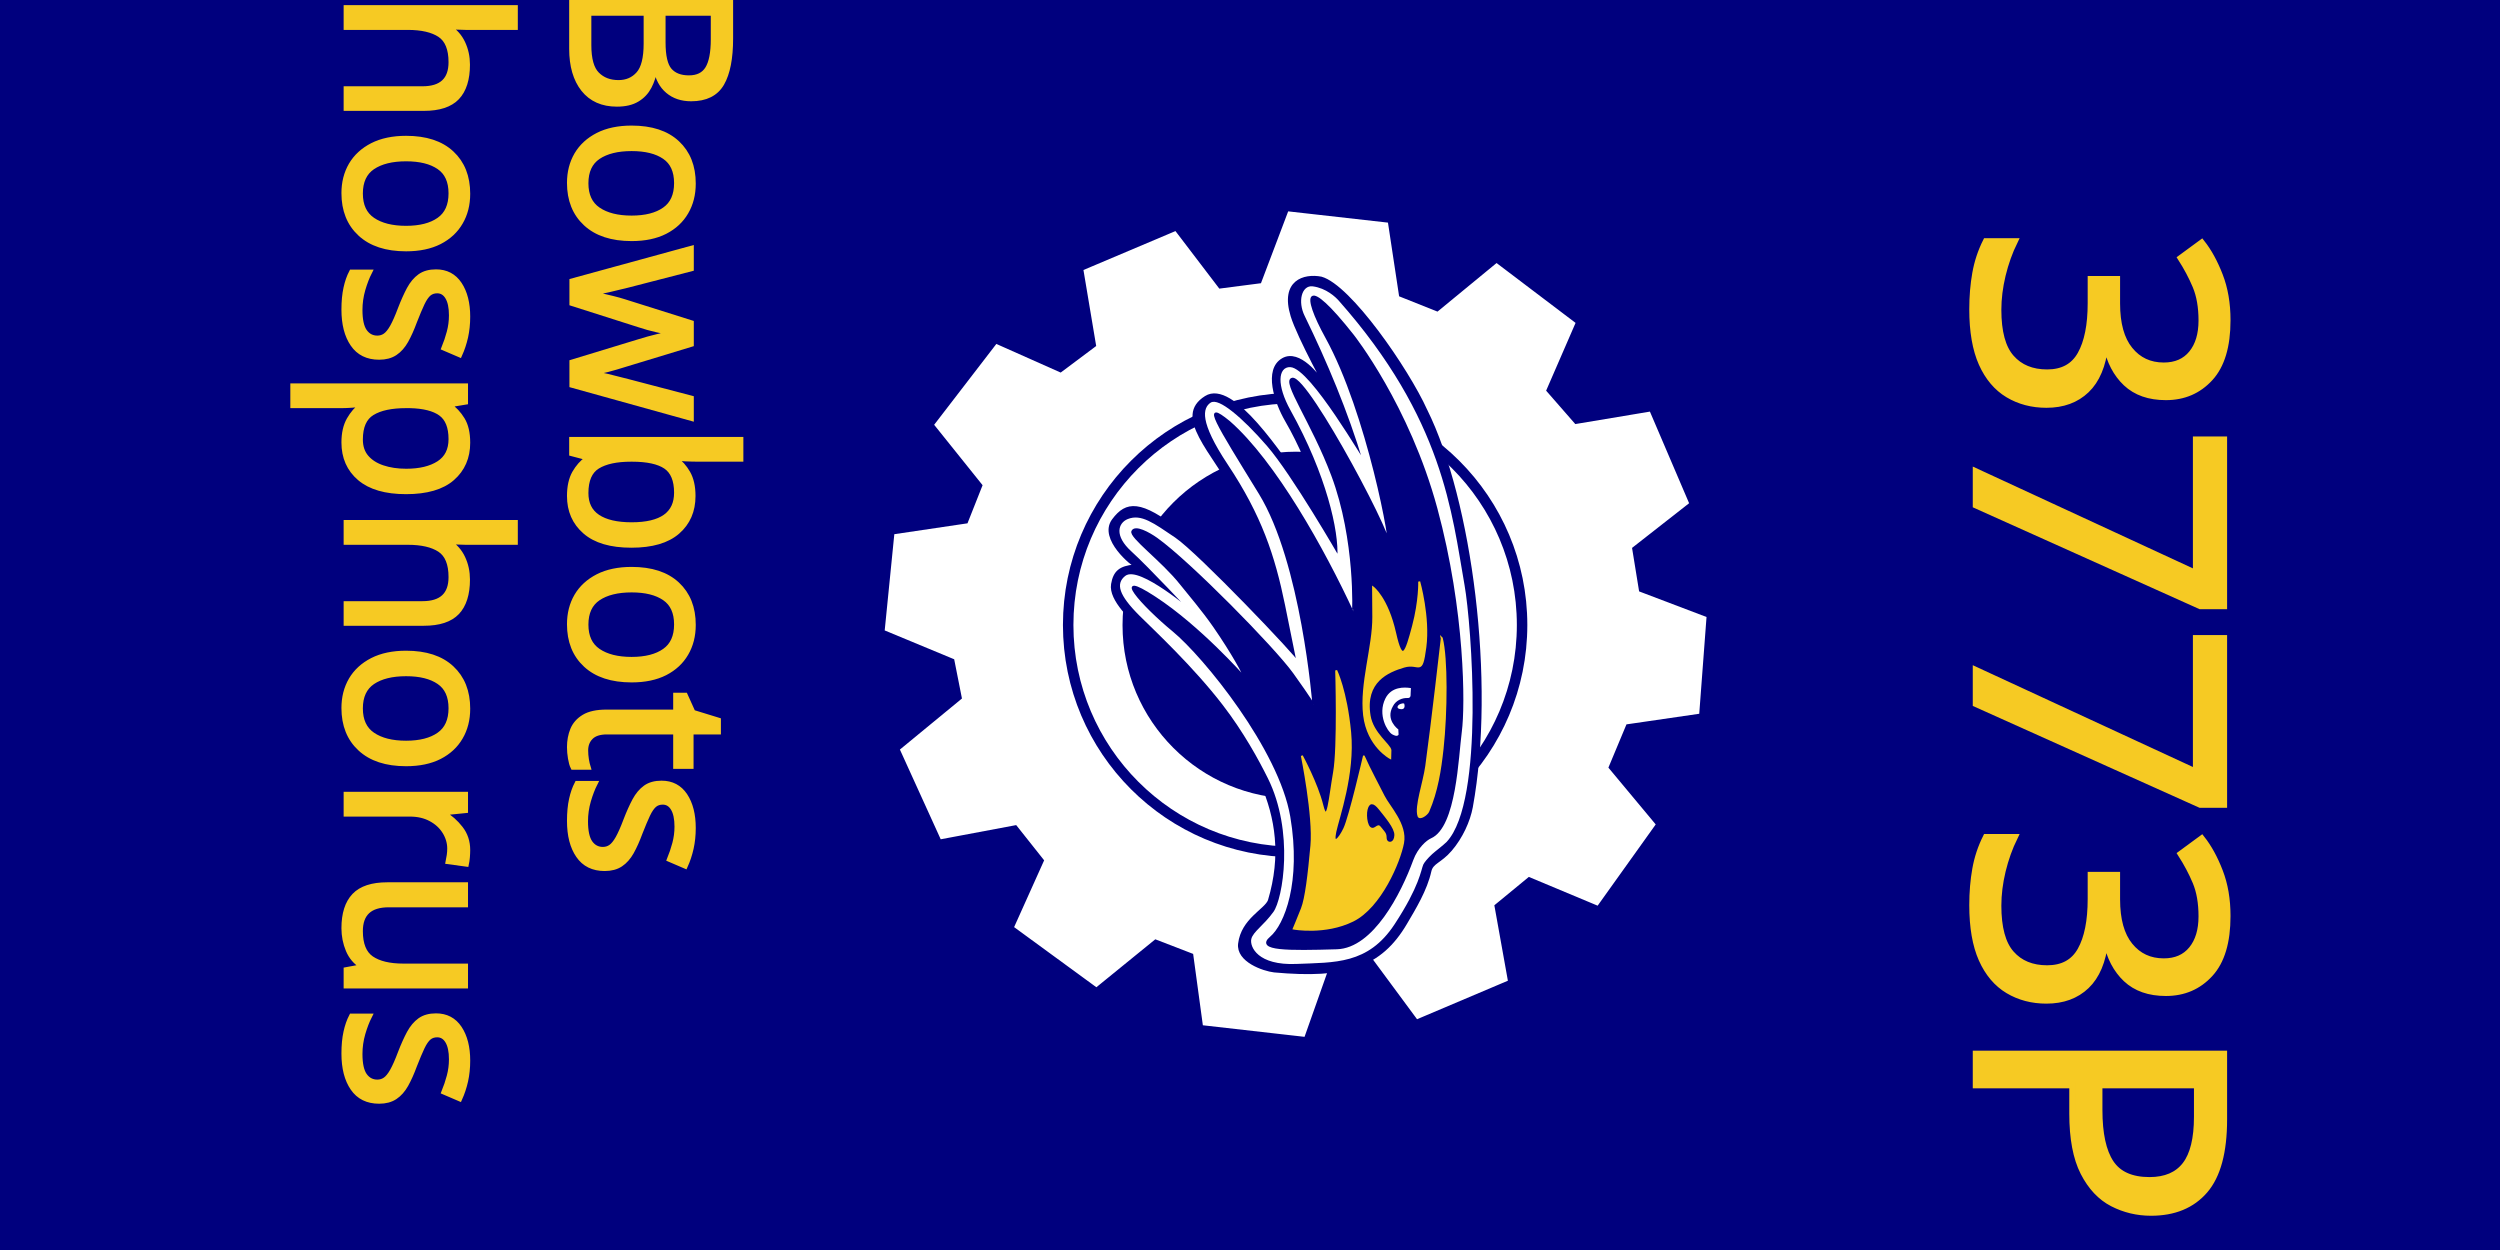
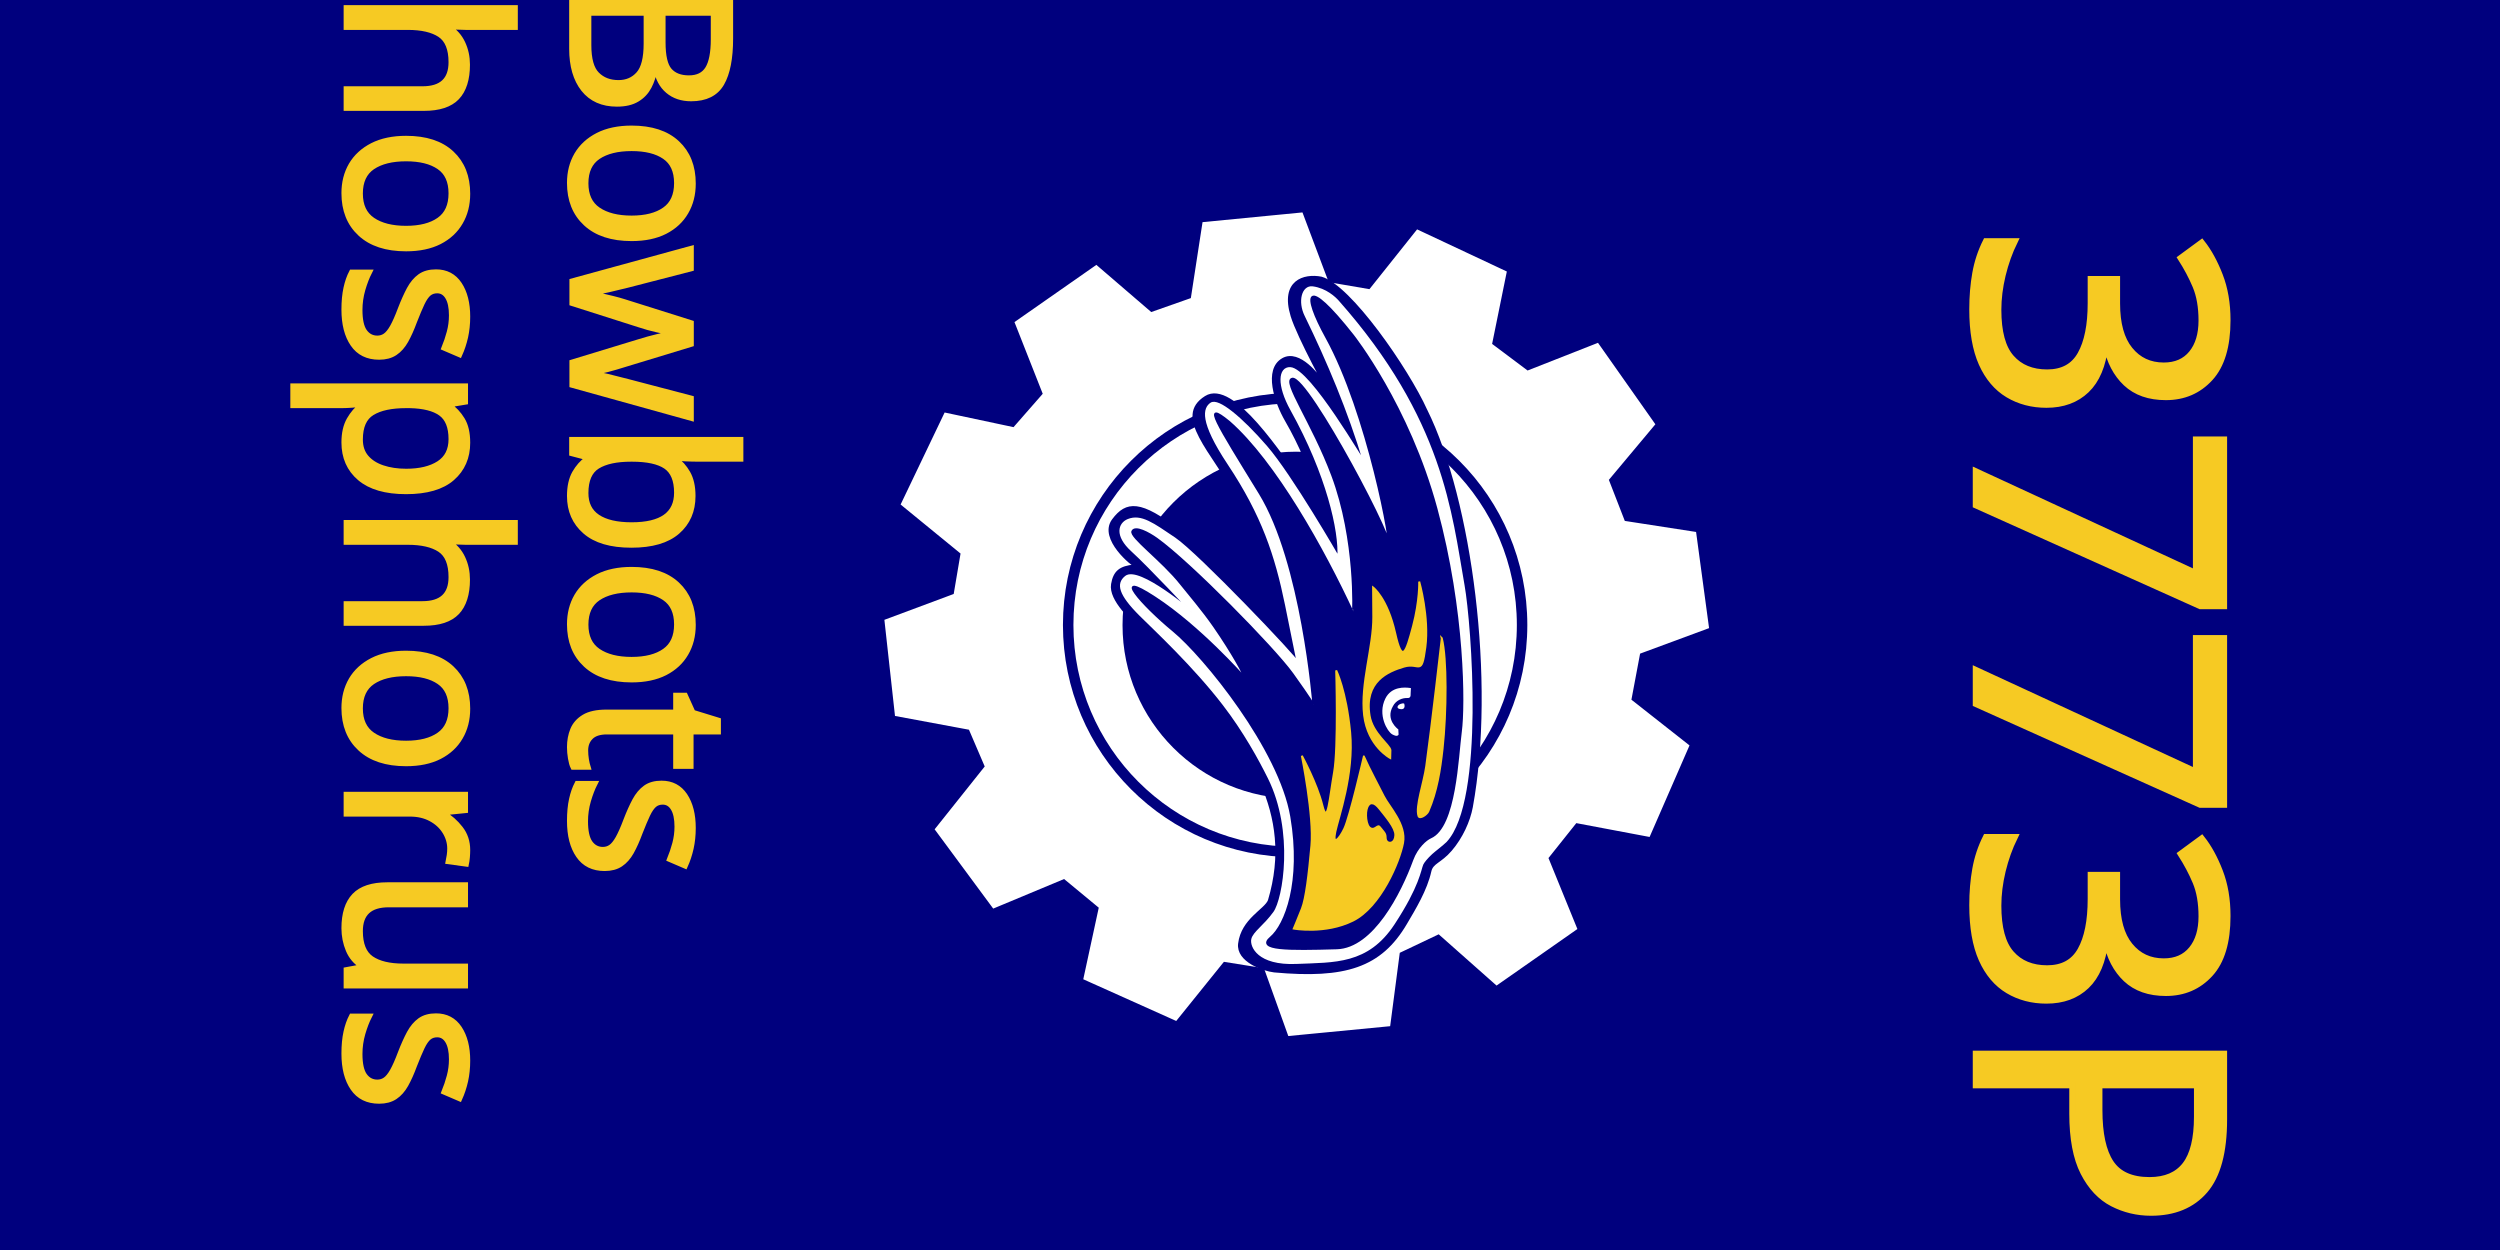
<svg xmlns="http://www.w3.org/2000/svg" version="1.1" id="svg2" width="480" height="240" viewBox="0 0 480 240">
  <defs id="defs6" />
  <g id="g8" transform="translate(2.558833,-0.04584074)">
    <rect style="vector-effect:non-scaling-stroke;fill:#00007e;fill-opacity:1;stroke:#00007e;stroke-width:0.003;stroke-opacity:1;-inkscape-stroke:hairline" id="rect18011" width="240" height="480" x="0.046" y="-477.441" transform="rotate(90)" />
    <text xml:space="preserve" style="font-style:normal;font-variant:normal;font-weight:normal;font-stretch:normal;font-size:66.667px;line-height:1.25;font-family:Dyuthi;-inkscape-font-specification:Dyuthi;fill:#f6ca23;fill-opacity:1;stroke:#f6ca23;stroke-width:1.223;stroke-opacity:1" x="43.386" y="-376.823" id="text27376" transform="rotate(90)">
      <tspan id="tspan27374" x="43.386" y="-376.823" style="font-style:normal;font-variant:normal;font-weight:normal;font-stretch:normal;font-size:66.667px;font-family:'Codename Coder Free 4F';-inkscape-font-specification:'Codename Coder Free 4F';fill:#f6ca23;fill-opacity:1;stroke:#f6ca23;stroke-width:1.223;stroke-opacity:1">3773P</tspan>
    </text>
    <text xml:space="preserve" style="font-style:normal;font-variant:normal;font-weight:normal;font-stretch:normal;font-size:42.667px;line-height:1;font-family:Dyuthi;-inkscape-font-specification:Dyuthi;text-align:center;text-anchor:middle;fill:#f6ca23;fill-opacity:1;stroke:#f6ca23;stroke-width:1.005;stroke-opacity:1" x="120.473" y="-107.226" id="text27376-3" transform="rotate(90)">
      <tspan id="tspan27374-6" x="120.473" y="-107.226" style="font-style:normal;font-variant:normal;font-weight:normal;font-stretch:normal;font-size:42.667px;font-family:'Codename Coder Free 4F';-inkscape-font-specification:'Codename Coder Free 4F';text-align:center;text-anchor:middle;fill:#f6ca23;fill-opacity:1;stroke:#f6ca23;stroke-width:1.005;stroke-opacity:1">Bowbots</tspan>
      <tspan x="120.473" y="-63.923" style="font-style:normal;font-variant:normal;font-weight:normal;font-stretch:normal;font-size:42.667px;font-family:'Codename Coder Free 4F';-inkscape-font-specification:'Codename Coder Free 4F';text-align:center;text-anchor:middle;fill:#f6ca23;fill-opacity:1;stroke:#f6ca23;stroke-width:1.005;stroke-opacity:1" id="tspan408">Phosphorus</tspan>
    </text>
    <g id="g440" transform="rotate(90,233.0915,236.3292)">
-       <path style="fill:#ffffff;stroke:#ffffff;stroke-width:0.572px;stroke-linecap:butt;stroke-linejoin:miter;stroke-opacity:1" d="m 101.885,158.935 8.678,-1.409 4.9,-12.899 18.138,1.366 2.028,13.907 8.616,3.597 10.867,-9.053 15.235,10.888 -5.502,13.16 5.663,6.884 14.425,-2.588 7.214,17.022 -11.906,8.799 2.001,8.382 13.328,4.71 -2.168,19.077 -13.65,1.856 -2.925,7.58 9.171,11.272 -11.277,15.428 -12.771,-5.742 -7.037,5.581 2.715,14.443 -16.824,7.651 -9.771,-11.876 -7.85,1.555 -5.515,13.286 -18.045,-1.803 -2.078,-13.992 -7.628,-3.021 -11.553,9.264 -15.169,-11.668 5.477,-12.302 -5.306,-7.089 -14.541,2.437 -7.301,-17.253 11.004,-8.386 -1.08,-8.33 -13.75,-5.209 2.114,-18.719 14.092,-2.133 3.061,-7.681 -9.291,-11.294 11.223,-14.811 12.971,5.635 6.669,-5.824 -2.381,-14.263 17.182,-7.349 z" id="path21529" />
+       <path style="fill:#ffffff;stroke:#ffffff;stroke-width:0.572px;stroke-linecap:butt;stroke-linejoin:miter;stroke-opacity:1" d="m 88.886,163.405 8.196,-3.182 2.111,-13.636 18.026,-2.435 4.875,13.181 9.175,1.727 8.747,-11.115 17.166,7.482 -2.646,14.017 6.97,5.556 13.572,-5.53 10.596,15.151 -9.817,11.082 3.7,7.783 14.017,1.836 1.846,19.111 -12.966,4.654 -1.285,8.022 11.314,9.119 -7.823,17.435 -13.686,-2.961 -5.723,6.922 5.658,13.563 -14.866,10.982 -12.027,-9.585 -7.355,3.153 -2.632,14.143 -18.025,1.988 -4.942,-13.254 -8.09,-1.369 -9.374,11.463 -17.264,-8.259 2.8,-13.172 -6.664,-5.831 -13.717,5.407 -10.728,-15.358 9.02,-10.491 -2.789,-7.924 -14.532,-2.236 -1.824,-18.749 13.341,-5.016 1.397,-8.15 -11.436,-9.115 7.898,-16.82 13.859,2.815 5.312,-7.083 -5.294,-13.456 15.279,-10.761 z" id="path21529" />
      <circle style="fill:none;stroke:#00007e;stroke-width:2.011;stroke-miterlimit:4;stroke-dasharray:none;stroke-opacity:1" id="path22034" cx="116.808" cy="223.314" r="43.575" />
      <circle style="vector-effect:non-scaling-stroke;fill:#00007e;fill-opacity:1;stroke:#00007e;stroke-width:0.002;stroke-opacity:1;-inkscape-stroke:hairline" id="path21555" cx="116.845" cy="223.142" r="33.311" />
      <g id="g6181" transform="matrix(0.3777033,0,0,0.3777033,-1.300908,104.8384)">
        <path style="fill:#00007e;fill-opacity:1;stroke:#00007e;stroke-width:1px;stroke-linecap:butt;stroke-linejoin:miter;stroke-opacity:1" d="m 203.49,246.99 c 45.915,-22.758 138.229,-34.772 201.772,-23.14 7.118,1.303 15.501,5.14 21.828,10.567 6.327,5.426 6.323,9.517 10.782,10.509 9.544,2.122 18.95,7.888 26.571,12.372 21.978,12.931 27.658,30.921 24.369,67.013 -0.623,5.422 -5.219,18.938 -14.137,17.848 -12.322,-1.505 -17.167,-13.317 -21.919,-15.147 -45.51,-13.625 -77.783,12.028 -107.067,35.634 -10.842,8.739 -20.122,18.007 -29.486,27.717 -5.872,6.089 -16.143,17.73 -24.252,16.373 -6.424,-1.074 -8.803,-4.117 -9.493,-11.322 0.451,0.249 -13.519,18.12 -23.203,10.876 -9.158,-6.851 -9.812,-13.986 5.723,-33.83 17.434,-22.269 51.043,-50.99 51.043,-50.99 0,0 -41.558,6.263 -67.041,20.647 -25.264,14.261 -42.126,33.106 -52.224,17.105 -8.864,-14.045 30.413,-38.879 44.669,-49.539 14.257,-10.66 17.024,-10.768 17.024,-10.768 0,0 -24.099,4.616 -49.789,19.49 -9.132,5.287 -25.798,10.926 -31.142,1.591 -4.911,-8.579 9.228,-18.729 10.667,-19.693 1.482,-0.994 7.337,-4.156 7.337,-4.156 0,0 -28.995,16 -39.897,19.318 -17.796,5.415 -21.202,-6.304 -19.502,-15.075 4.127,-14.699 46.363,-43.843 67.368,-53.402 z" id="path860" />
        <g id="g846" transform="translate(0.09741646,-0.4563861)">
          <path style="fill:#ffffff;stroke:#ffffff;stroke-width:1px;stroke-linecap:butt;stroke-linejoin:miter;stroke-opacity:1" d="m 331.57,312.862 c -1.676,0 -55.202,50.953 -63.011,62.545 -7.383,10.96 -11.999,17.078 -9.338,23.642 1.796,4.431 7.75,6.648 15.654,-2.067 7.904,-8.715 31.32,-30.564 31.32,-30.564 -0.072,-0.16 -23.344,27.269 -18.131,33.789 3.555,4.447 8.821,3.38 19.622,-7.481 7.188,-7.228 25.527,-26.996 45.288,-42.203 13.614,-10.476 27.727,-18.215 37.299,-22.97 27.214,-13.52 61.626,-7.729 68.476,-2.788 6.795,4.902 10.169,10.389 13.618,11.16 3.448,0.771 12.875,-2.934 12.035,-22.414 -0.836,-19.408 0.362,-36.204 -19.949,-49.522 -19.339,-12.681 -27.416,-13.333 -30.241,-14.534 -1.285,-0.596 -3.453,-2.413 -5.52,-4.664 -1.589,-1.731 -4.34,-5.48 -6.179,-7.326 -20.736,-19.295 -110.057,-12.497 -130.06,-8.964 -36.651,6.472 -84.336,10.655 -144.409,63.842 -1.746,1.546 -6.211,6.212 -7.089,12.891 -0.668,5.084 7.198,7.082 14.264,3.633 23.607,-11.524 48.615,-21.993 74.293,-29.743 1.315,-0.182 -47.133,27.591 -47.493,37.54 -0.198,5.456 8.411,6.496 21.223,-0.629 32.964,-18.333 61.596,-24.675 74.892,-23.872 0,0 -41.598,23.94 -56.291,36.705 -14.693,12.765 -24.259,24.413 -21.82,27.991 2.359,3.459 8.639,5.789 30.701,-8.874 26.057,-17.317 46.43,-24.06 71.724,-29.231 10.263,-2.098 29.121,-5.891 29.121,-5.891 z" id="path2305" />
          <path style="fill:#00007e;fill-opacity:1;stroke:#00007e;stroke-width:1px;stroke-linecap:butt;stroke-linejoin:miter;stroke-opacity:1" d="m 165.462,284.68 c 0,0 35.69,-28.193 87.952,-42.359 52.262,-14.166 100.461,-14.133 113.253,-12.439 12.792,1.694 48.443,2.771 53.934,15.391 1.009,2.318 4.93,6.928 11.362,9.281 17.037,6.232 44.439,20.241 44.984,38.394 0.746,24.848 0.789,41.048 -5.499,33.589 -6.288,-7.459 -28.112,-16.077 -61.464,-10.438 -34.172,5.778 -81.46,44.139 -94.527,60.01 -13.187,16.017 -31.669,32.054 -16.8,9.267 14.869,-22.787 40.256,-45.151 40.256,-45.151 0.002,-0.877 -12.56,6.087 -25.527,15.072 -8.242,5.71 -16.758,13.001 -21.96,17.157 -11.765,9.399 -23.659,25.76 -26.448,24.409 -2.877,-1.393 0.874,-8.326 3.778,-12.39 11.822,-16.545 55.529,-59.554 68.711,-68.999 13.182,-9.445 15.586,-10.631 15.586,-10.631 0,0 -72.239,5.688 -107.429,27.321 -35.476,21.808 -48.041,29.864 -36.281,15.481 20.311,-23.189 64.832,-48.042 97.001,-62.923 0.321,-0.107 -36.874,-1.814 -69.808,10.543 -26.911,10.097 -48.227,25.608 -49.118,20.269 -1.309,-7.844 88.604,-55.545 85.877,-48.905 1.22,-2.307 -68.649,10.553 -106.883,31.646 -22.508,12.417 -32.025,10.916 -0.952,-13.593 z" id="path2340" />
          <path style="fill:#f6ca23;fill-opacity:1;stroke:#f6ca23;stroke-width:1px;stroke-linecap:butt;stroke-linejoin:miter;stroke-opacity:1" d="m 319.333,239.578 c 0,0 43.366,4.916 64.98,7.903 8.485,1.173 20.563,5.561 25.395,3.932 1.745,-0.588 -0.709,-4.245 -2.399,-4.977 -10.165,-4.409 -20.942,-6.073 -31.726,-7.251 -18.64,-2.037 -46.315,-2.193 -56.251,0.394 z" id="path6099" />
          <path style="fill:#f6ca23;fill-opacity:1;stroke:#f6ca23;stroke-width:1px;stroke-linecap:butt;stroke-linejoin:miter;stroke-opacity:1" d="m 379.446,279.199 c 0,0 30.708,7.092 36.629,9.909 5.921,2.817 8.734,6.113 1.603,4.589 -7.131,-1.524 -29.348,-9.553 -50.513,-7.535 -21.166,2.018 -31.463,7.096 -31.463,7.096 0,0 38.998,-1.178 51.818,1.076 12.82,2.254 27.716,3.26 16.701,5.981 -11.016,2.721 -25.145,10.401 -25.145,10.401 0,0 30.745,-6.214 45.639,-4.86 14.894,1.354 26.871,2.784 32.058,4.824 5.188,2.041 10.156,4.139 10.156,4.139 0,0 2.926,-15.849 -4.013,-29.981 -6.939,-14.132 -30.054,-23.793 -39.505,-25.565 -9.451,-1.772 -18.482,7.218 -23.824,9.865 -5.341,2.648 -13.408,7.07 -20.141,10.059 z" id="path6134" />
          <path style="fill:#f6ca23;fill-opacity:1;stroke:#f6ca23;stroke-width:1px;stroke-linecap:butt;stroke-linejoin:miter;stroke-opacity:1" d="m 376.237,265.693 3.977,0.1 c 0,0 -5.976,11.405 -21.786,13.277 -15.81,1.872 -34.912,-4.781 -49.904,-4.673 l -14.992,0.107 c 0,0 5.348,-7.206 23.21,-11.218 15.932,-3.578 9.937,-5.518 -3.576,-9.101 -12.955,-3.436 -22.63,-3.129 -22.63,-3.129 0,0 18.126,-5.123 33.342,-3.124 15.216,1.999 7.513,2.857 9.892,10.893 2.38,8.036 7.412,20.316 24.958,17.451 9.005,-1.47 14.958,-10.389 17.508,-10.581 z" id="path6169" />
          <path style="fill:#ffffff;stroke:#ffffff;stroke-width:1px;stroke-linecap:butt;stroke-linejoin:miter;stroke-opacity:1" d="m 345.1,255.815 c -0.361,2.681 -0.774,9.082 5.099,11.998 8.102,4.023 16.374,-1.117 17.56,-3.285 1.186,-2.168 0.468,-2.484 0.468,-2.484 l -2.316,0.122 c 0,0 -5.002,6.889 -12.323,2.659 -3.167,-1.638 -4.495,-5.092 -4.362,-7.799 0.076,-1.557 -0.921,-0.944 -4.127,-1.212 z" id="path6598" />
          <path style="fill:#ffffff;stroke:none;stroke-width:1px;stroke-linecap:butt;stroke-linejoin:miter;stroke-opacity:1" d="m 352.584,258.694 c 0,0 3.046,-1.06 2.803,1.694 -0.242,2.754 -2.094,1.681 -2.647,0.206 -0.553,-1.475 -0.156,-1.9 -0.156,-1.9 z" id="path7407" />
          <path style="fill:#00007e;fill-opacity:1;stroke:#00007e;stroke-width:1px;stroke-linecap:butt;stroke-linejoin:miter;stroke-opacity:1" d="m 421.722,266.916 c -0.995,0.521 -2.533,-0.402 -4.909,1.7 -2.376,2.102 -4.023,2.327 -1.95,5.182 2.073,2.855 -5.136,3.781 -8.189,3.042 -3.053,-0.739 -3.544,-2.084 0.137,-4.983 3.681,-2.899 9.357,-7.835 12.663,-7.668 3.306,0.167 3.244,2.208 2.249,2.728 z" id="path7444" />
        </g>
      </g>
    </g>
  </g>
</svg>
